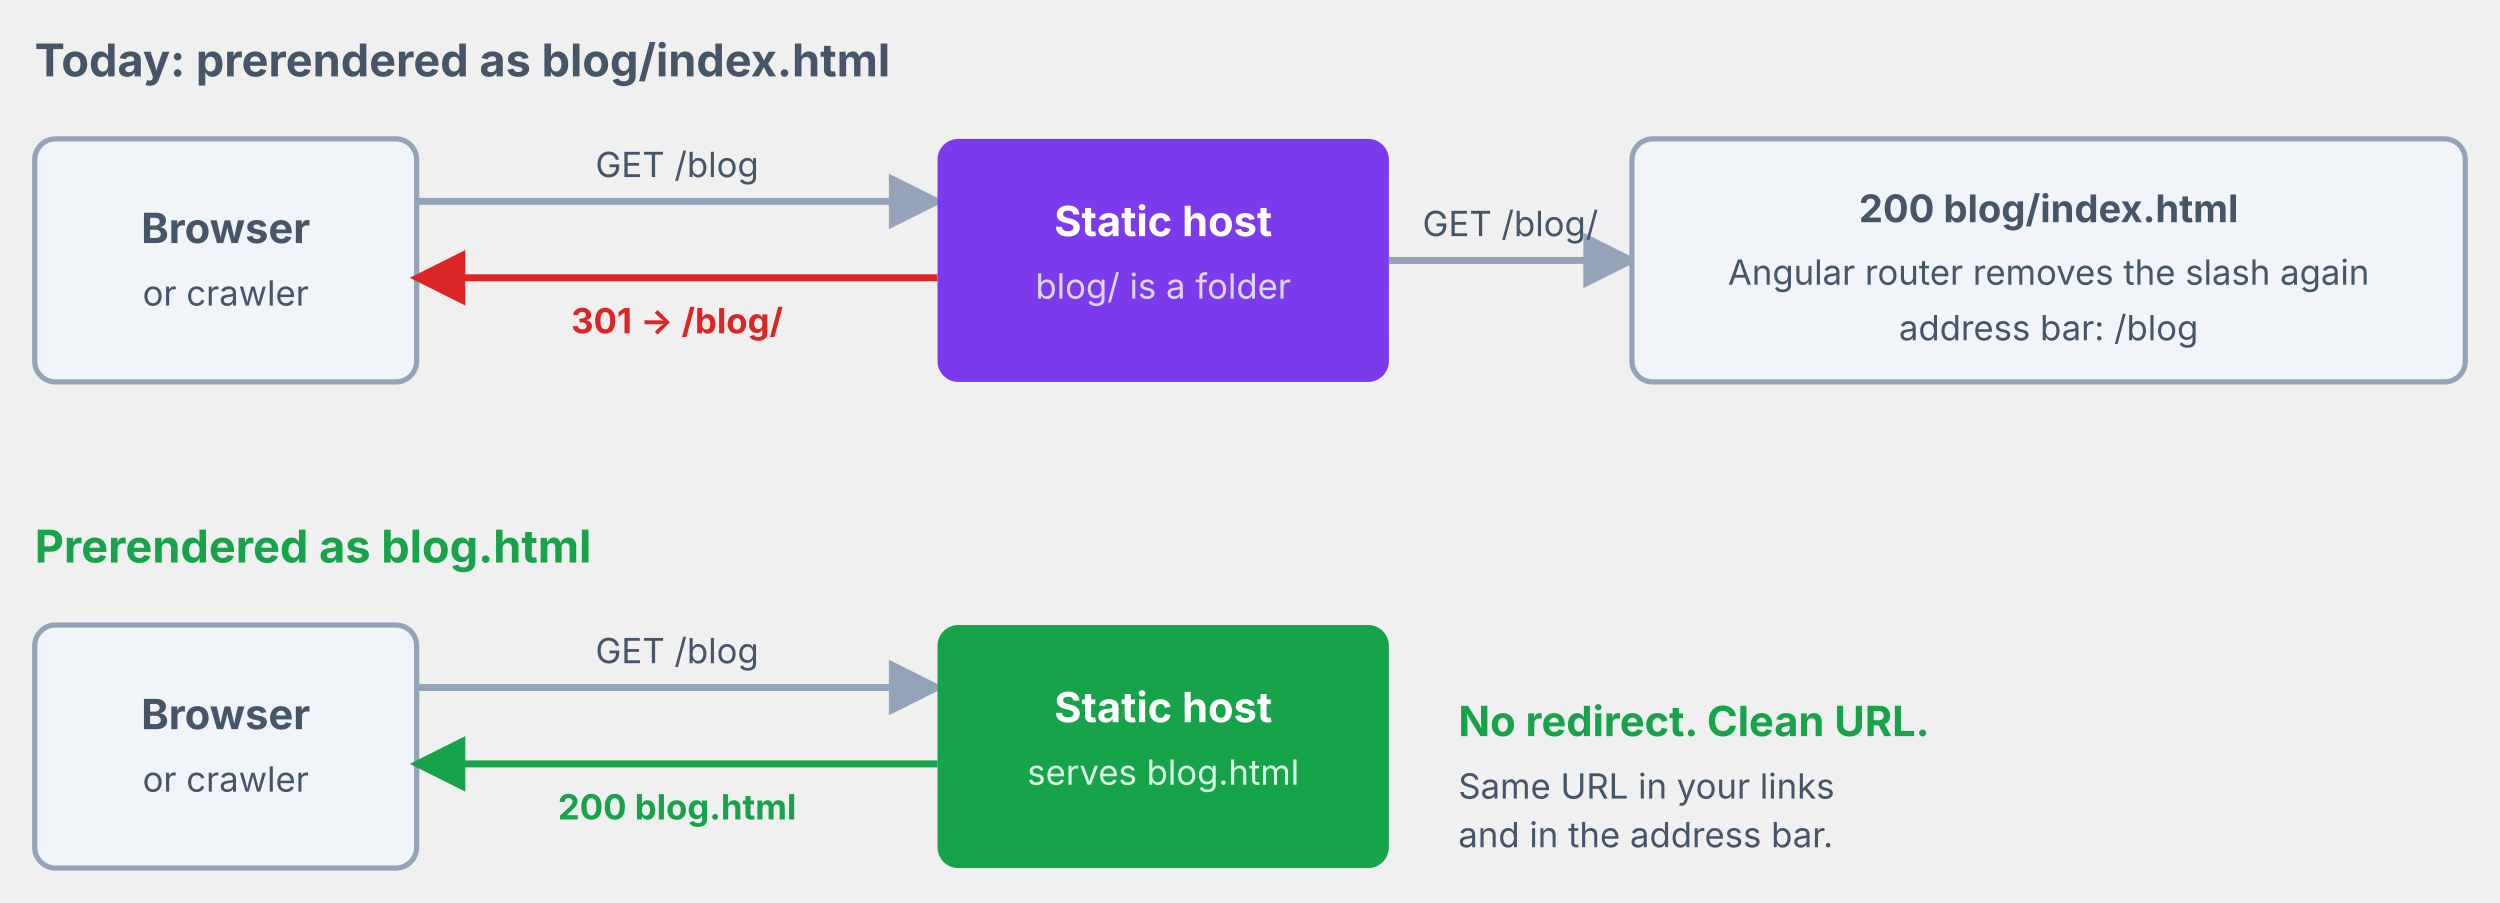
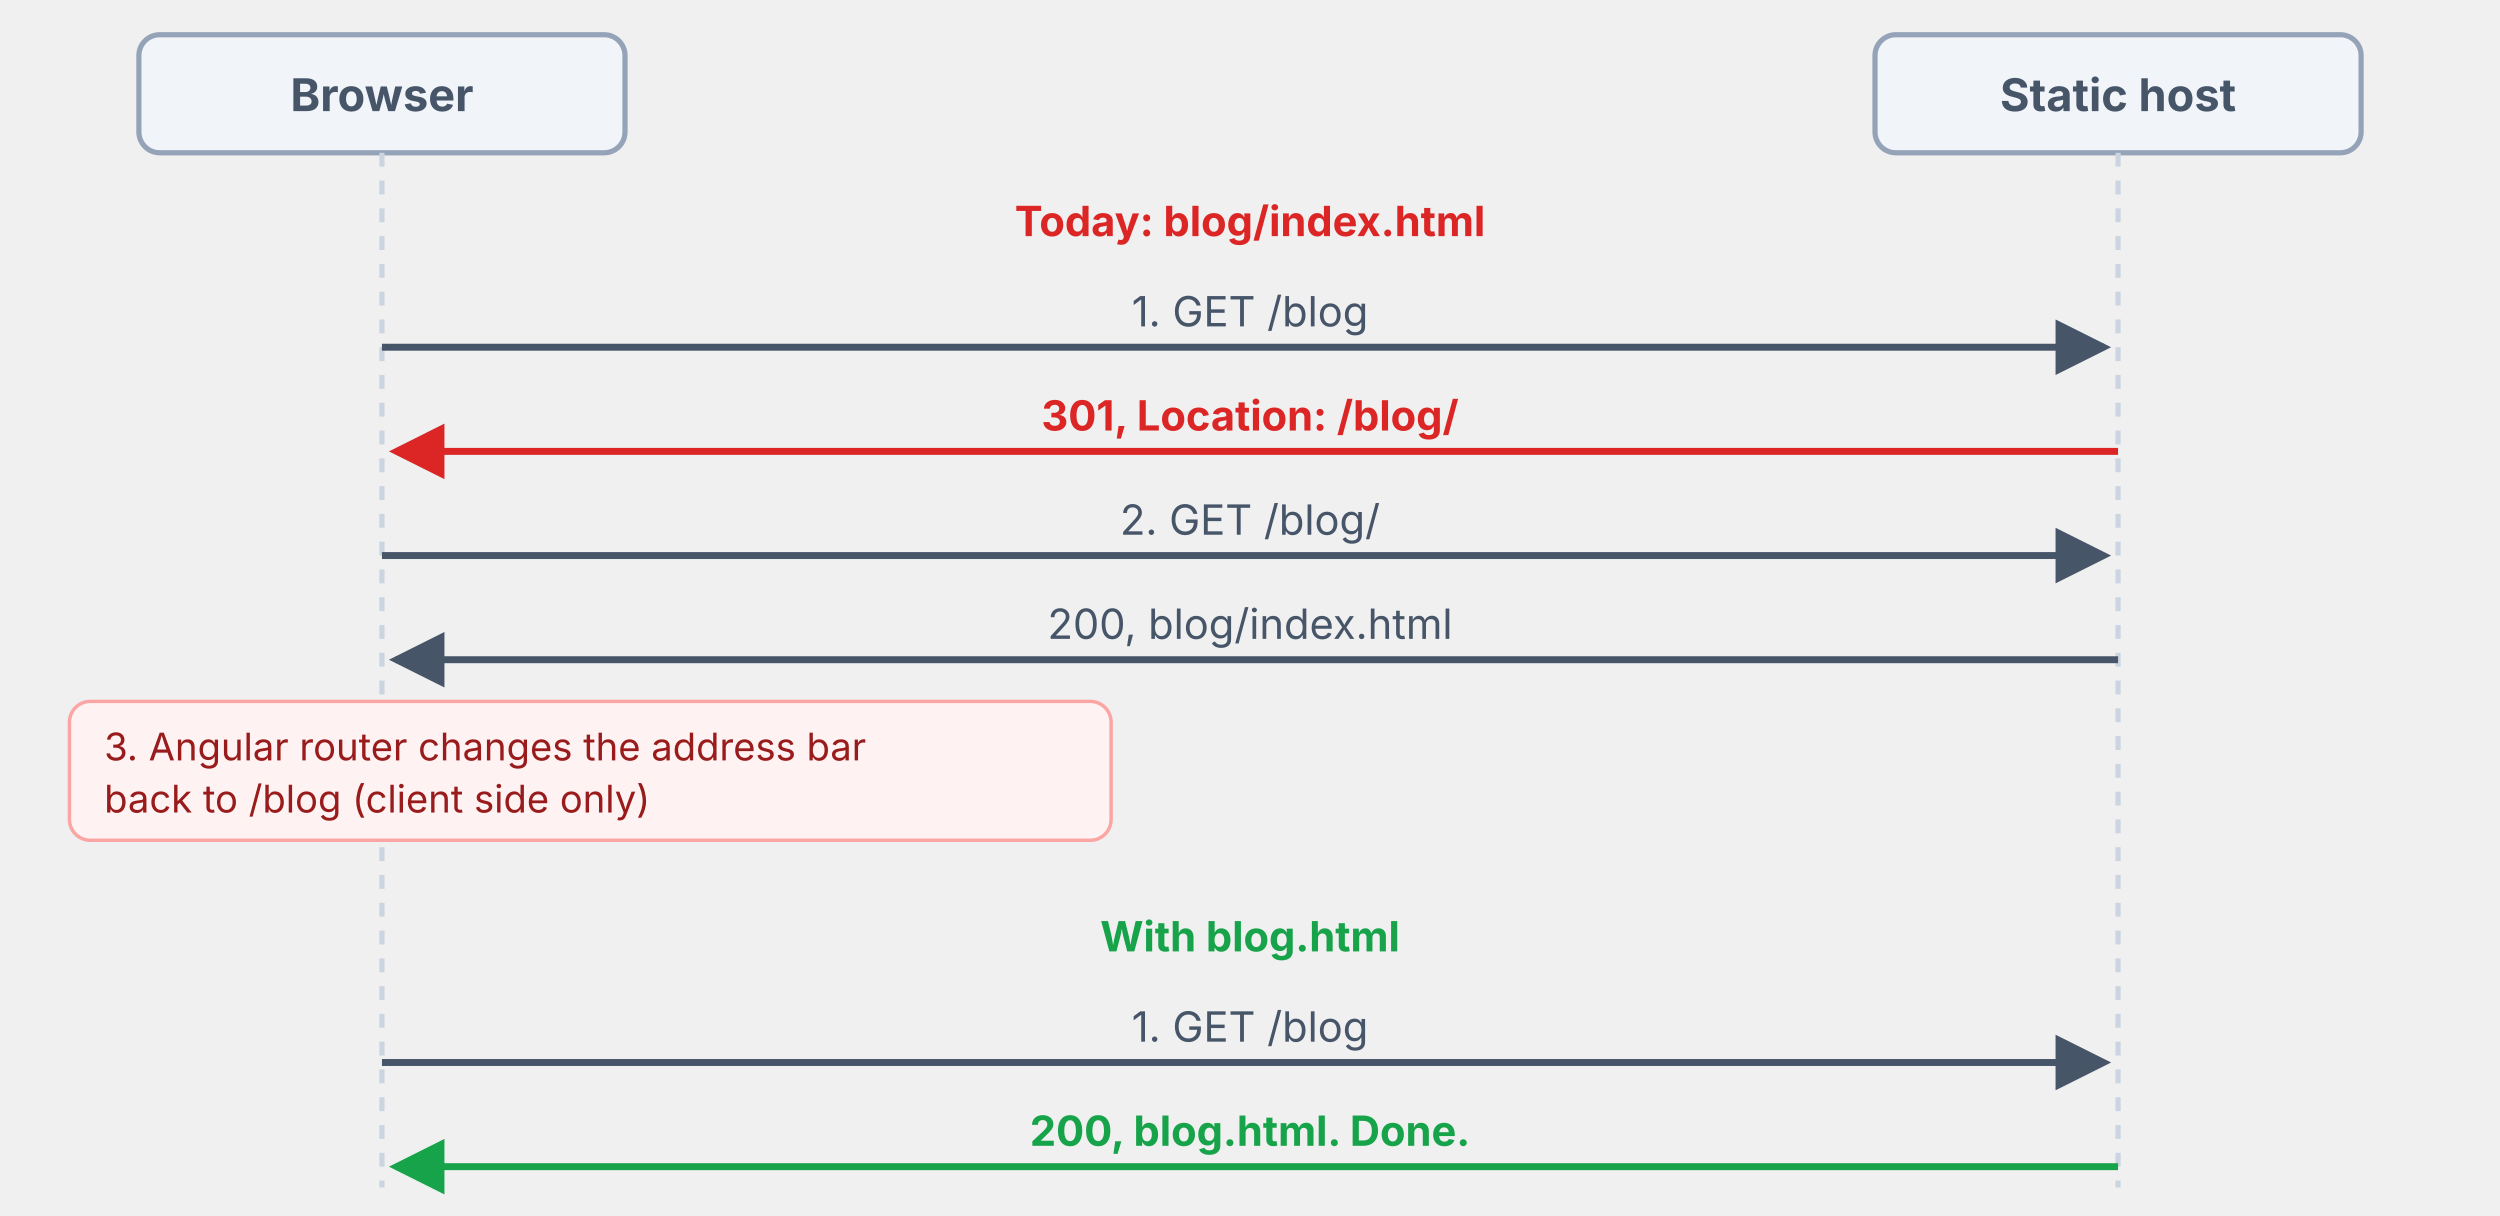
- <svg xmlns="http://www.w3.org/2000/svg" viewBox="0 0 720 260" style="font-family:system-ui,-apple-system,sans-serif">
+ <svg xmlns="http://www.w3.org/2000/svg" viewBox="0 0 720 350" style="font-family:system-ui,-apple-system,sans-serif">
  <defs>
    <marker id="arr-g" markerWidth="8" markerHeight="8" refX="7" refY="4" orient="auto">
-       <path d="M0,0 L8,4 L0,8 z" fill="#94a3b8" />
+       <path d="M0,0 L8,4 L0,8 z" fill="#475569" />
    </marker>
    <marker id="arr-r" markerWidth="8" markerHeight="8" refX="7" refY="4" orient="auto">
      <path d="M0,0 L8,4 L0,8 z" fill="#dc2626" />
    </marker>
    <marker id="arr-ok" markerWidth="8" markerHeight="8" refX="7" refY="4" orient="auto">
      <path d="M0,0 L8,4 L0,8 z" fill="#16a34a" />
    </marker>
  </defs>
-   <text x="10" y="22" fill="#475569" font-size="13" font-weight="bold">Today: prerendered as blog/index.html</text>
-   <rect x="10" y="40" width="110" height="70" rx="6" fill="#f1f5f9" stroke="#94a3b8" stroke-width="1.5" />
-   <text x="65" y="70" text-anchor="middle" fill="#475569" font-size="12" font-weight="bold">Browser</text>
-   <text x="65" y="88" text-anchor="middle" fill="#475569" font-size="10">or crawler</text>
-   <line x1="120" y1="58" x2="270" y2="58" stroke="#94a3b8" stroke-width="2" marker-end="url(#arr-g)" />
-   <text x="195" y="51" text-anchor="middle" fill="#475569" font-size="10">GET /blog</text>
-   <line x1="270" y1="80" x2="120" y2="80" stroke="#dc2626" stroke-width="2" marker-end="url(#arr-r)" />
-   <text x="195" y="96" text-anchor="middle" fill="#dc2626" font-size="10" font-weight="bold">301 → /blog/</text>
-   <rect x="270" y="40" width="130" height="70" rx="6" fill="#7c3aed" />
-   <text x="335" y="68" text-anchor="middle" fill="white" font-size="12" font-weight="bold">Static host</text>
-   <text x="335" y="86" text-anchor="middle" fill="#ddd6fe" font-size="10">blog/ is a folder</text>
-   <line x1="400" y1="75" x2="470" y2="75" stroke="#94a3b8" stroke-width="2" marker-end="url(#arr-g)" />
-   <text x="435" y="68" text-anchor="middle" fill="#475569" font-size="10">GET /blog/</text>
-   <rect x="470" y="40" width="240" height="70" rx="6" fill="#f1f5f9" stroke="#94a3b8" stroke-width="1.5" />
-   <text x="590" y="64" text-anchor="middle" fill="#475569" font-size="11" font-weight="bold">200 blog/index.html</text>
-   <text x="590" y="82" text-anchor="middle" fill="#475569" font-size="10">Angular router removes the slash again</text>
-   <text x="590" y="98" text-anchor="middle" fill="#475569" font-size="10">address bar: /blog</text>
-   <text x="10" y="162" fill="#16a34a" font-size="13" font-weight="bold">Prerendered as blog.html</text>
-   <rect x="10" y="180" width="110" height="70" rx="6" fill="#f1f5f9" stroke="#94a3b8" stroke-width="1.5" />
-   <text x="65" y="210" text-anchor="middle" fill="#475569" font-size="12" font-weight="bold">Browser</text>
-   <text x="65" y="228" text-anchor="middle" fill="#475569" font-size="10">or crawler</text>
-   <line x1="120" y1="198" x2="270" y2="198" stroke="#94a3b8" stroke-width="2" marker-end="url(#arr-g)" />
-   <text x="195" y="191" text-anchor="middle" fill="#475569" font-size="10">GET /blog</text>
-   <line x1="270" y1="220" x2="120" y2="220" stroke="#16a34a" stroke-width="2" marker-end="url(#arr-ok)" />
-   <text x="195" y="236" text-anchor="middle" fill="#16a34a" font-size="10" font-weight="bold">200 blog.html</text>
-   <rect x="270" y="180" width="130" height="70" rx="6" fill="#16a34a" />
-   <text x="335" y="208" text-anchor="middle" fill="white" font-size="12" font-weight="bold">Static host</text>
-   <text x="335" y="226" text-anchor="middle" fill="#dcfce7" font-size="10">serves blog.html</text>
-   <text x="420" y="212" fill="#16a34a" font-size="12" font-weight="bold">No redirect. Clean URL.</text>
-   <text x="420" y="230" fill="#475569" font-size="10">Same URL in your links</text>
-   <text x="420" y="244" fill="#475569" font-size="10">and in the address bar.</text>
+   <rect x="40" y="10" width="140" height="34" rx="6" fill="#f1f5f9" stroke="#94a3b8" stroke-width="1.5" />
+   <text x="110" y="32" text-anchor="middle" fill="#475569" font-size="13" font-weight="bold">Browser</text>
+   <rect x="540" y="10" width="140" height="34" rx="6" fill="#f1f5f9" stroke="#94a3b8" stroke-width="1.5" />
+   <text x="610" y="32" text-anchor="middle" fill="#475569" font-size="13" font-weight="bold">Static host</text>
+   <line x1="110" y1="44" x2="110" y2="342" stroke="#cbd5e1" stroke-width="1.5" stroke-dasharray="4 4" />
+   <line x1="610" y1="44" x2="610" y2="342" stroke="#cbd5e1" stroke-width="1.5" stroke-dasharray="4 4" />
+   <text x="360" y="68" text-anchor="middle" fill="#dc2626" font-size="12" font-weight="bold">Today: blog/index.html</text>
+   <line x1="110" y1="100" x2="606" y2="100" stroke="#475569" stroke-width="2" marker-end="url(#arr-g)" />
+   <text x="360" y="94" text-anchor="middle" fill="#475569" font-size="12">1. GET /blog</text>
+   <line x1="610" y1="130" x2="114" y2="130" stroke="#dc2626" stroke-width="2" marker-end="url(#arr-r)" />
+   <text x="360" y="124" text-anchor="middle" fill="#dc2626" font-size="12" font-weight="bold">301, Location: /blog/</text>
+   <line x1="110" y1="160" x2="606" y2="160" stroke="#475569" stroke-width="2" marker-end="url(#arr-g)" />
+   <text x="360" y="154" text-anchor="middle" fill="#475569" font-size="12">2. GET /blog/</text>
+   <line x1="610" y1="190" x2="114" y2="190" stroke="#475569" stroke-width="2" marker-end="url(#arr-g)" />
+   <text x="360" y="184" text-anchor="middle" fill="#475569" font-size="12">200, blog/index.html</text>
+   <rect x="20" y="202" width="300" height="40" rx="6" fill="#fef2f2" stroke="#fca5a5" stroke-width="1" />
+   <text x="30" y="219" fill="#991b1b" font-size="11">3. Angular router changes the address bar</text>
+   <text x="30" y="234" fill="#991b1b" font-size="11">back to /blog (client side only)</text>
+   <text x="360" y="274" text-anchor="middle" fill="#16a34a" font-size="12" font-weight="bold">With blog.html</text>
+   <line x1="110" y1="306" x2="606" y2="306" stroke="#475569" stroke-width="2" marker-end="url(#arr-g)" />
+   <text x="360" y="300" text-anchor="middle" fill="#475569" font-size="12">1. GET /blog</text>
+   <line x1="610" y1="336" x2="114" y2="336" stroke="#16a34a" stroke-width="2" marker-end="url(#arr-ok)" />
+   <text x="360" y="330" text-anchor="middle" fill="#16a34a" font-size="12" font-weight="bold">200, blog.html. Done.</text>
</svg>
